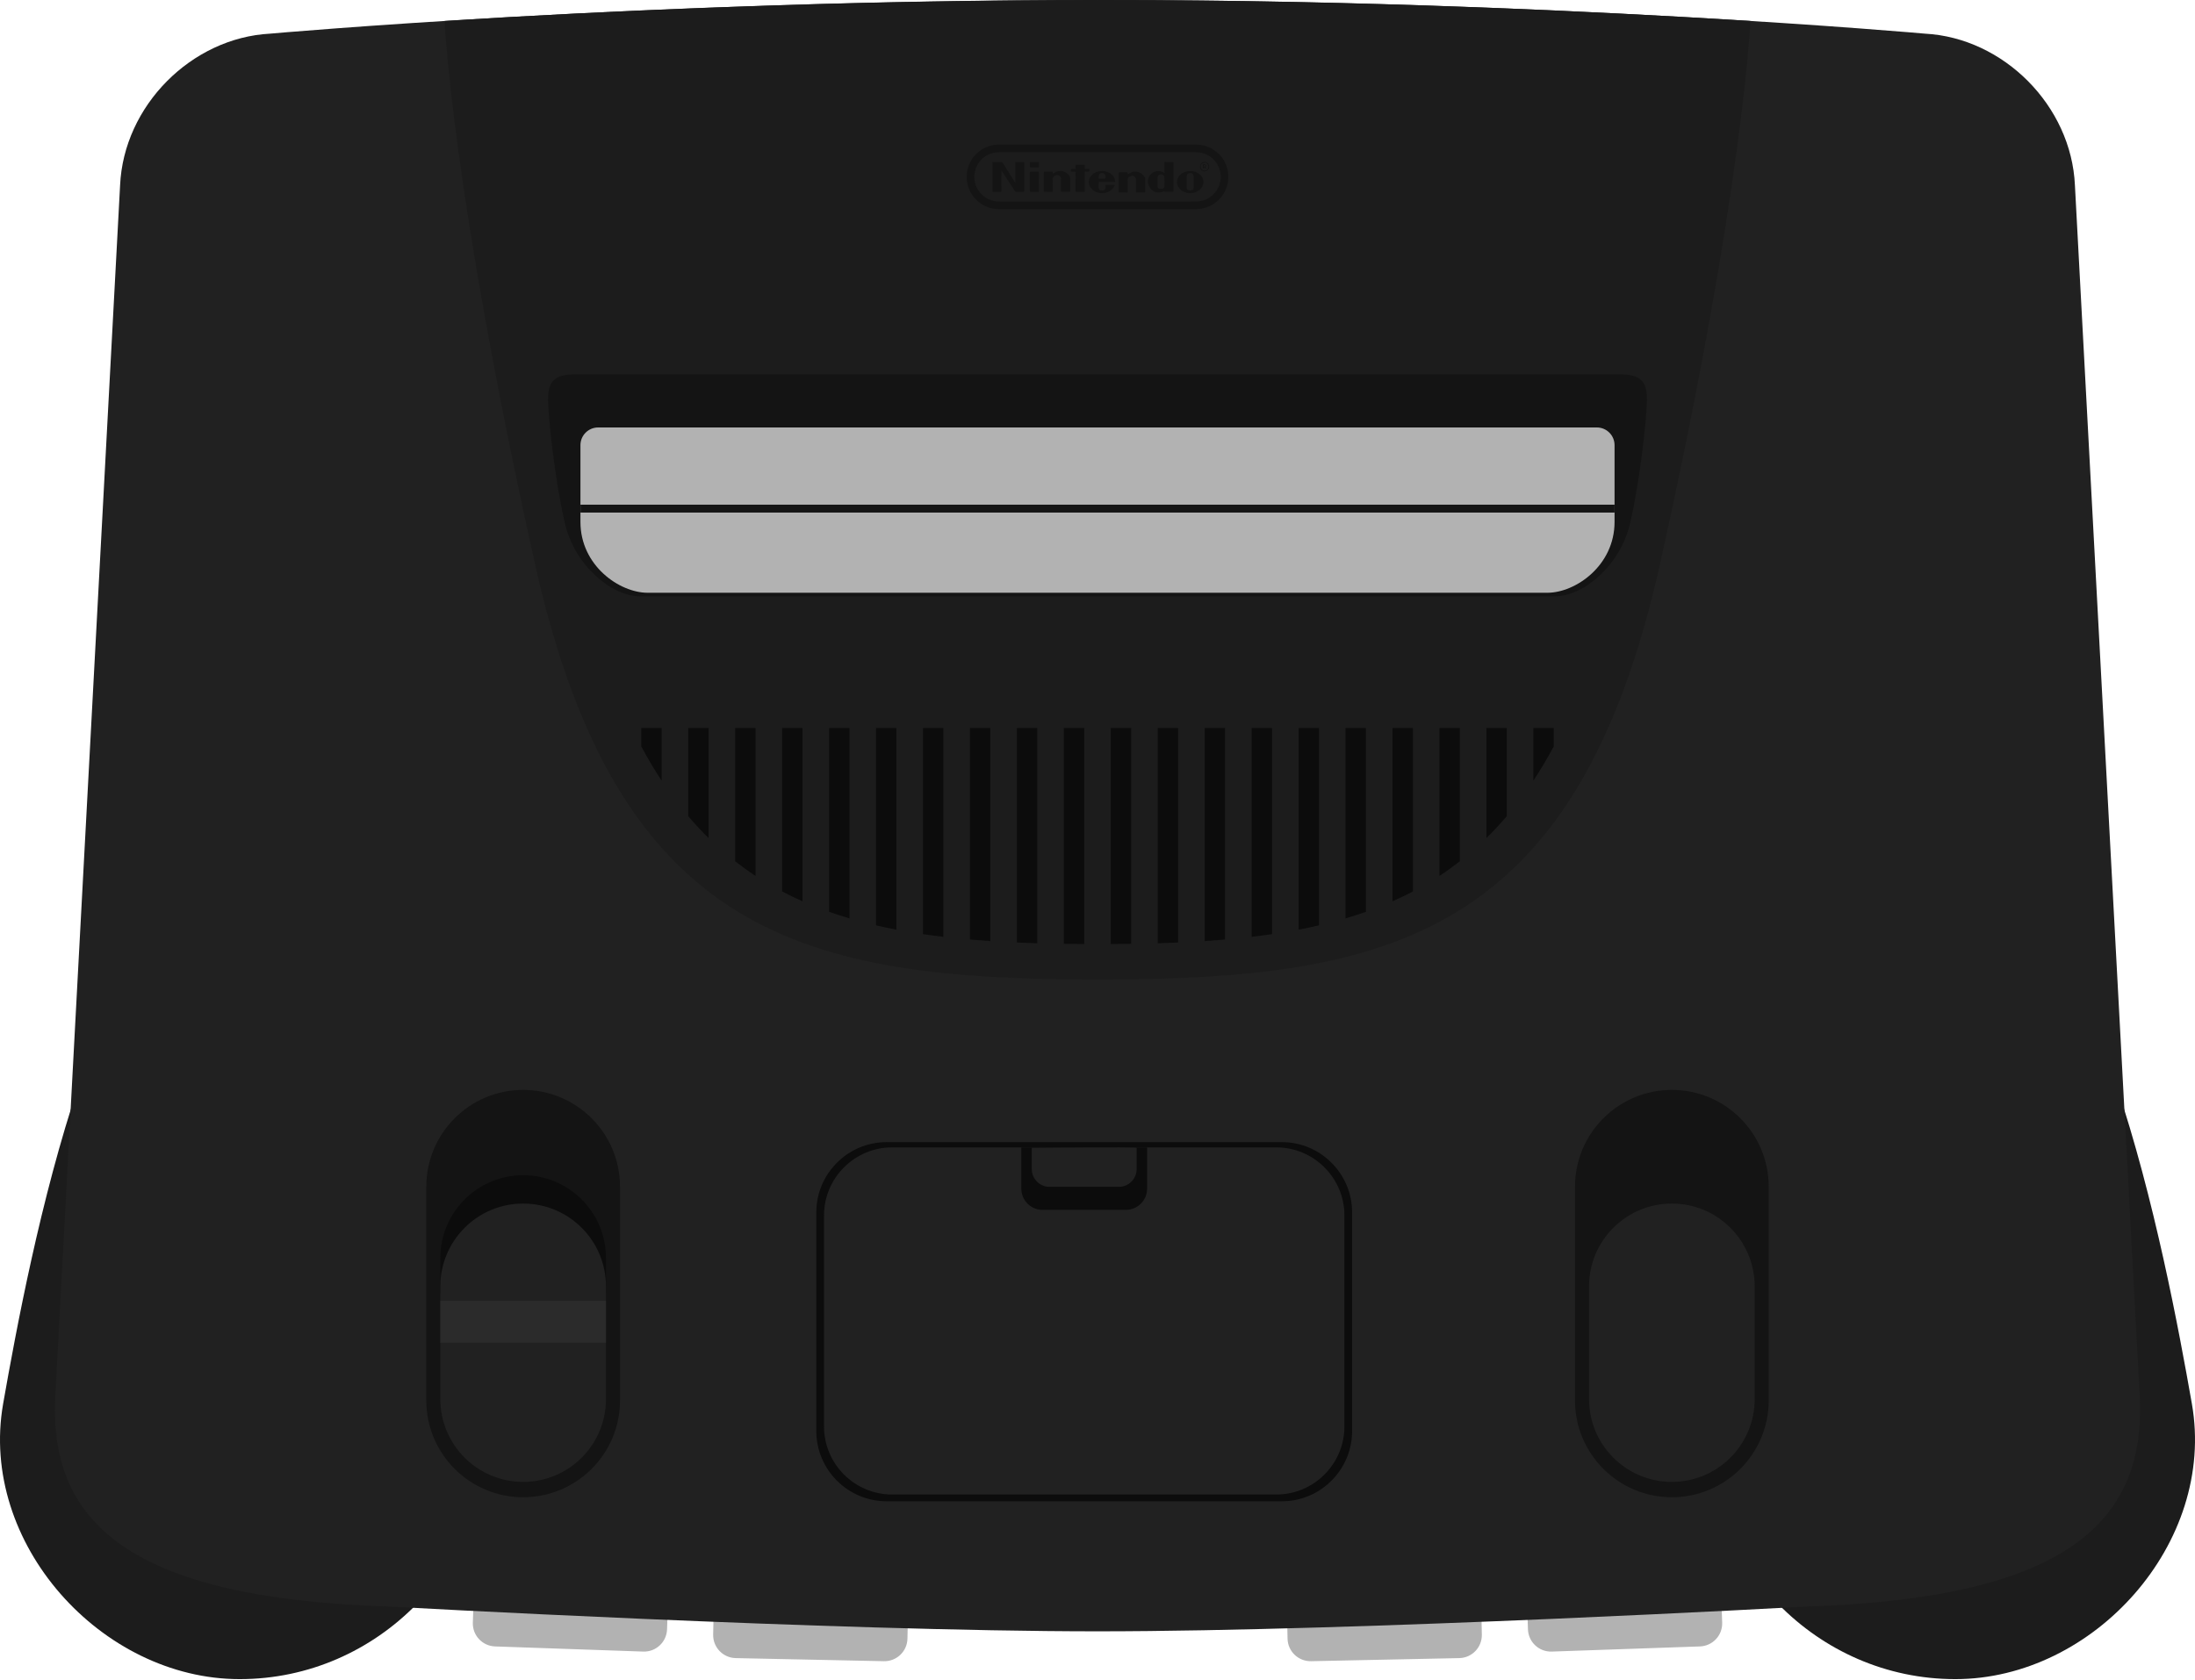
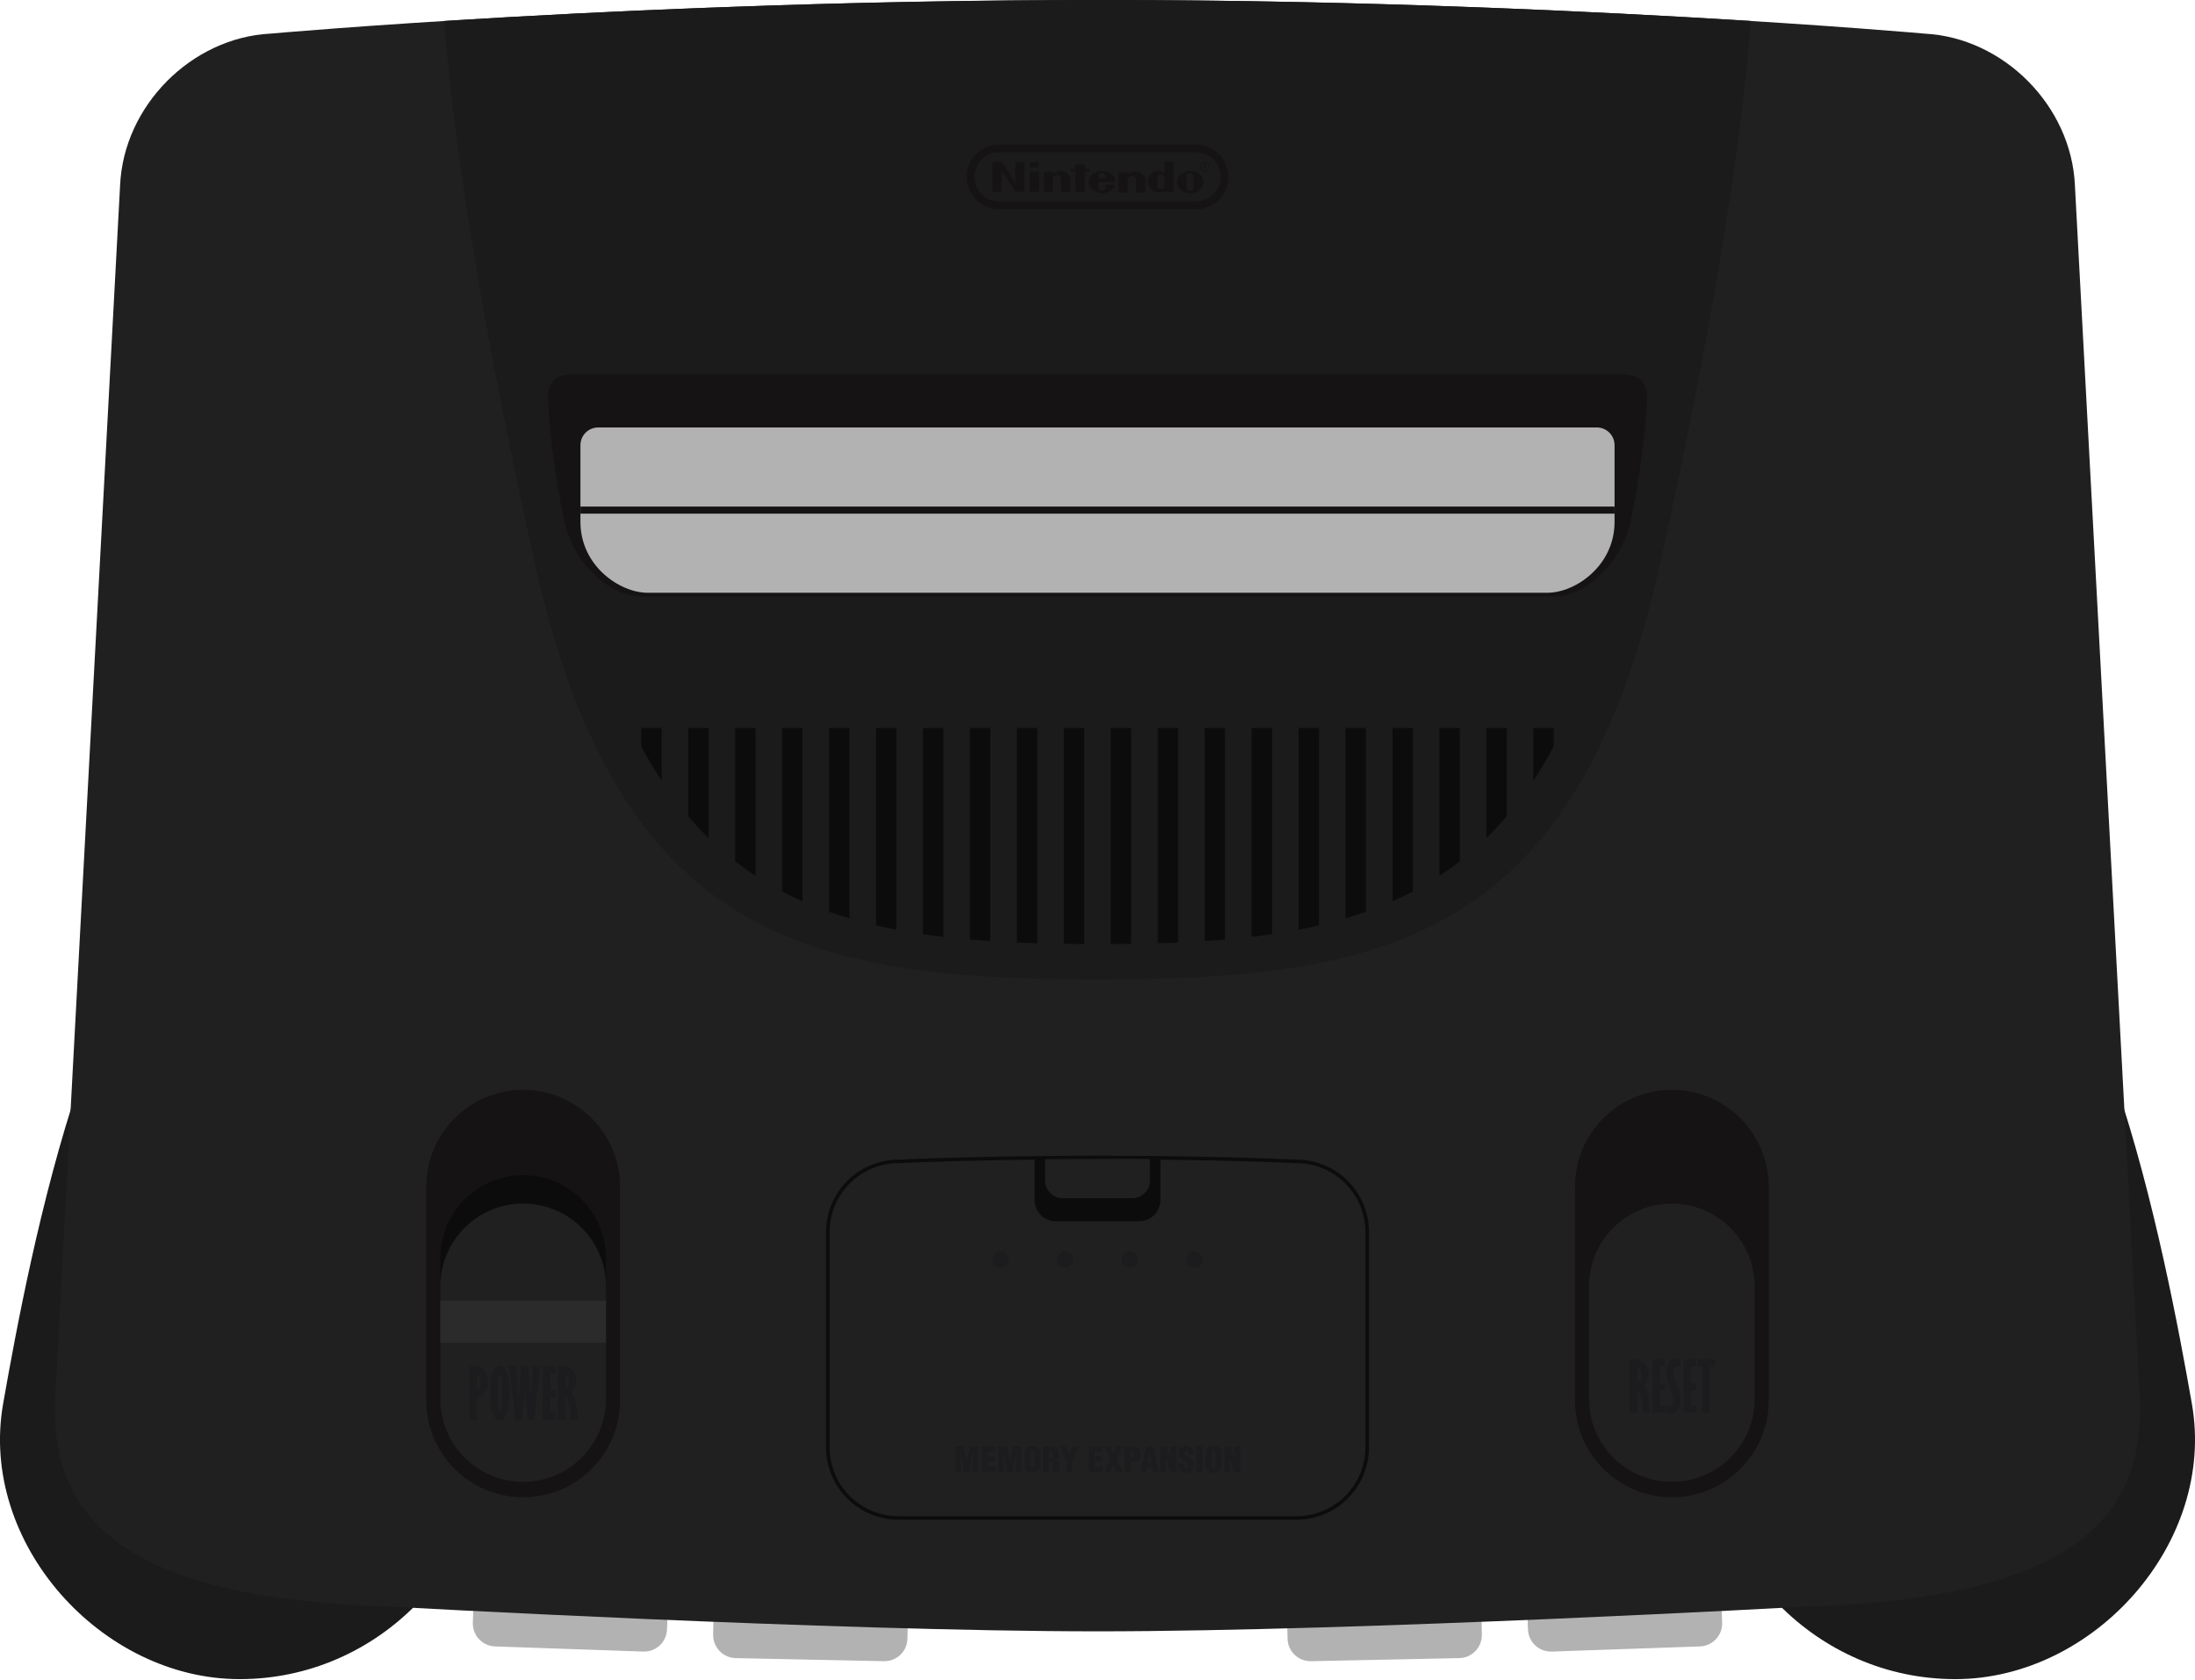
- <svg xmlns="http://www.w3.org/2000/svg" width="400" height="306.081">
-   <defs>
-     <clipPath id="a">
-       <path d="M0 198.976h260.03V0H0v198.976z" />
-     </clipPath>
-   </defs>
-   <g clip-path="url(#a)" transform="matrix(1.538284,0,0,-1.538284,0,306.081)">
-     <path fill="#1c1c1c" d="M201.975 30.364c0 16.77 13.281 65.135 29.664 65.135 16.384 0 24.977-45.546 28.02-62.862 2.902-16.516-11.636-32.637-28.02-32.637-16.383 0-29.664 13.594-29.664 30.364m-143.919 0c0 16.77-13.281 65.135-29.664 65.135-16.384 0-24.976-45.546-28.02-62.862-2.902-16.516 11.636-32.637 28.02-32.637 16.383 0 29.664 13.594 29.664 30.364" />
-     <path fill="#b2b2b2" d="M78.812 5.905c-.048-1.391-1.215-2.479-2.604-2.43l-17.554.61c-1.391.049-2.478 1.214-2.43 2.603l.174 5.035c.049 1.391 1.215 2.479 2.605 2.43l17.554-.609c1.39-.049 2.478-1.215 2.429-2.605l-.174-5.034z" />
-     <path fill="none" stroke="#b2b2b2" stroke-width=".42" stroke-miterlimit="10" d="M78.812 5.905c-.048-1.391-1.215-2.479-2.604-2.43l-17.554.61c-1.391.049-2.478 1.214-2.43 2.603l.174 5.035c.049 1.391 1.215 2.479 2.605 2.43l17.554-.609c1.39-.049 2.478-1.215 2.429-2.605l-.174-5.034z" />
-     <path fill="#b2b2b2" d="M107.291 4.8c-.029-1.391-1.18-2.494-2.571-2.465l-17.56.367c-1.391.03-2.495 1.18-2.466 2.572l.106 5.036c.029 1.39 1.18 2.494 2.571 2.466l17.56-.369c1.391-.029 2.495-1.179 2.465-2.57l-.105-5.037z" />
-     <path fill="none" stroke="#b2b2b2" stroke-width=".42" stroke-miterlimit="10" d="M107.291 4.8c-.029-1.391-1.18-2.494-2.571-2.465l-17.56.367c-1.391.03-2.495 1.18-2.466 2.572l.106 5.036c.029 1.39 1.18 2.494 2.571 2.466l17.56-.369c1.391-.029 2.495-1.179 2.465-2.57l-.105-5.037z" />
-     <path fill="#b2b2b2" d="M181.219 5.905c.048-1.391 1.214-2.479 2.605-2.43l17.553.61c1.39.049 2.479 1.214 2.43 2.603l-.175 5.035c-.048 1.391-1.214 2.479-2.605 2.43l-17.553-.609c-1.39-.049-2.479-1.215-2.43-2.605l.175-5.034z" />
-     <path fill="none" stroke="#b2b2b2" stroke-width=".42" stroke-miterlimit="10" d="M181.219 5.905c.048-1.391 1.214-2.479 2.605-2.43l17.553.61c1.39.049 2.479 1.214 2.43 2.603l-.175 5.035c-.048 1.391-1.214 2.479-2.605 2.43l-17.553-.609c-1.39-.049-2.479-1.215-2.43-2.605l.175-5.034z" />
-     <path fill="#b2b2b2" d="M152.739 4.8c.029-1.391 1.18-2.494 2.571-2.465l17.56.367c1.391.03 2.495 1.18 2.466 2.572l-.106 5.036c-.028 1.39-1.18 2.494-2.571 2.466l-17.56-.369c-1.391-.029-2.494-1.179-2.465-2.57l.105-5.037z" />
-     <path fill="none" stroke="#b2b2b2" stroke-width=".42" stroke-miterlimit="10" d="M152.739 4.8c.029-1.391 1.18-2.494 2.571-2.465l17.56.367c1.391.03 2.495 1.18 2.466 2.572l-.106 5.036c-.028 1.39-1.18 2.494-2.571 2.466l-17.56-.369c-1.391-.029-2.494-1.179-2.465-2.57l.105-5.037z" />
-     <path fill="#212121" d="M130.016 198.976c53.592 0 98.018-3.988 98.018-3.988 9.306-.49 17.352-8.535 17.772-17.981l7.695-143.845c.561-14.413-8.535-23.579-39.459-24.557 0 0-52.788-2.94-84.026-2.94s-84.027 2.94-84.027 2.94c-30.924.978-40.018 10.144-39.459 24.557l7.696 143.845c.42 9.446 8.466 17.491 17.771 17.981 0 0 44.427 3.988 98.019 3.988" />
-     <path fill="#1c1c1c" d="M207.357 196.493s-.818-19.976-10.684-64.263c-9.864-44.287-31.955-49.324-66.657-49.324s-56.793 5.037-66.658 49.324c-9.865 44.287-10.684 64.263-10.684 64.263 17.979 1.143 46.53 2.482 78.338 2.482 30.641 0 58.286-1.365 76.345-2.482" />
-     <path fill="#141414" d="M130.086 128.312h54.094c3.412 0 7.754 3.639 8.925 8.641 1.172 5.002 1.994 12.514 1.994 14.745 0 2.229-.891 2.92-3.269 2.92h-123.63c-2.377 0-3.269-.691-3.269-2.92 0-2.231.822-9.743 1.994-14.745 1.171-5.002 5.512-8.641 8.925-8.641h54.236z" />
-     <path fill="#b2b2b2" d="M130.05 128.732h53.242c3.359 0 7.976 3.219 7.976 8.395v9.096c0 1.159-.939 2.099-2.099 2.099H70.861c-1.159 0-2.099-.94-2.099-2.099v-9.096c0-5.176 4.617-8.395 7.975-8.395h53.313z" />
-     <path fill="#0c0c0c" d="M181.648 112.711v-6.243c.839 1.268 1.643 2.617 2.414 4.053v2.19h-2.414zm-5.562 0v-13.044c.829.812 1.634 1.675 2.414 2.594v10.45h-2.414zm-5.562 0v-17.53c.825.54 1.627 1.12 2.414 1.732v15.798h-2.414zm-5.562 0v-20.539c.82.363 1.625.75 2.414 1.163v19.376h-2.414zm-5.562 0v-22.563c.818.241 1.623.501 2.414.78v21.783h-2.414zm-5.562 0v-23.899c.816.156 1.621.326 2.414.51v23.389h-2.414zm-5.562 0v-24.749c.814.095 1.619.201 2.414.317v24.432h-2.414zm-5.562 0v-25.251c.814.053 1.618.114 2.414.183v25.068h-2.414zm-5.563 0v-25.51c.814.024 1.618.054 2.414.088v25.422h-2.414zm-5.562 0v-25.601c.814.004 1.617.012 2.414.023v25.578h-2.414zm-5.562 0v-25.578c.797-.011 1.602-.019 2.414-.023v25.601h-2.414zm-5.562 0v-25.422c.796-.034 1.601-.064 2.414-.088v25.51h-2.414zm-5.562 0v-25.068c.796-.069 1.6-.13 2.414-.183v25.251h-2.414zm-5.562 0v-24.432c.794-.116 1.599-.222 2.414-.317v24.749h-2.414zm-5.562 0v-23.389c.792-.184 1.598-.354 2.413-.51v23.899h-2.413zm-5.562 0v-21.783c.792-.279 1.596-.539 2.414-.78v22.563h-2.414zm-5.562 0v-19.376c.788-.413 1.593-.8 2.413-1.163v20.539h-2.413zm-5.563 0v-15.798c.787-.612 1.59-1.192 2.414-1.732v17.53h-2.414zm-5.562 0v-10.45c.781-.919 1.585-1.782 2.414-2.594v13.044h-2.414zm-5.562 0v-2.19c.771-1.436 1.576-2.785 2.414-4.053v6.243h-2.414z" />
-     <path fill="#141414" d="M209.53 33.029c0-6.337-5.137-11.475-11.474-11.475-6.337 0-11.475 5.138-11.475 11.475v25.32c0 6.337 5.138 11.474 11.475 11.474s11.474-5.137 11.474-11.474v-25.32z" />
-     <path fill="#212121" d="M207.867 33.184c0-5.418-4.393-9.811-9.811-9.811-5.419 0-9.811 4.393-9.811 9.811v13.359c0 5.418 4.392 9.811 9.811 9.811 5.418 0 9.811-4.393 9.811-9.811v-13.359z" />
-     <path fill="#141414" d="M73.45 33.029c0-6.337-5.137-11.475-11.474-11.475-6.338 0-11.475 5.138-11.475 11.475v25.32c0 6.337 5.137 11.474 11.475 11.474 6.337 0 11.474-5.137 11.474-11.474v-25.32z" />
-     <path fill="#0c0c0c" d="M71.787 49.901c0 5.419-4.393 9.812-9.811 9.812-5.419 0-9.812-4.393-9.812-9.812v-4.212h19.623v4.212z" />
-     <path fill="#212121" d="M71.787 33.184c0-5.418-4.393-9.811-9.811-9.811-5.419 0-9.812 4.393-9.812 9.811v13.359c0 5.418 4.393 9.811 9.812 9.811 5.418 0 9.811-4.393 9.811-9.811v-13.359z" />
-     <path fill="#2b2b2b" d="M71.786 39.864H52.163v4.98h19.623v-4.98z" />
-     <path fill="#141414" fill-rule="evenodd" d="M130.017 175.097c3.862 0 7.724 0 11.586.001.205 0 .407.014.608.049 1.618.287 2.694 1.892 2.336 3.486-.306 1.365-1.474 2.306-2.872 2.306h-23.317c-.685 0-1.297-.213-1.837-.637-1.249-.984-1.469-2.837-.478-4.08.607-.762 1.408-1.125 2.378-1.125 3.866.001 7.73 0 11.596 0m-.001 6.745c3.866 0 7.731-.001 11.597.002.716 0 1.39-.153 2.004-.523 1.048-.632 1.686-1.554 1.856-2.769.26-1.86-.829-3.588-2.602-4.17-.405-.133-.822-.187-1.248-.187-6.865.001-13.73 0-20.594 0-.921 0-1.841-.007-2.761.004-1.726.017-3.253 1.25-3.646 2.93-.455 1.95.631 3.892 2.53 4.525.412.136.835.189 1.268.189 3.866-.001 7.731-.001 11.596-.001" />
-     <path fill="#141414" fill-rule="evenodd" d="M120.278 177.343v.101c0 .745.001 1.49-.002 2.234-.001.081.021.1.1.099.295-.004.592-.004.887-.001.062.001.08-.015.08-.079-.002-1.123-.002-2.247 0-3.371 0-.067-.018-.085-.085-.084-.299.003-.598.003-.898-.001-.064 0-.095.024-.127.074-.507.789-1.017 1.576-1.525 2.364-.019.029-.038.058-.075.086v-.096c0-.77-.003-1.541.003-2.311 0-.101-.029-.119-.122-.117-.282.006-.566.004-.849.001-.068-.001-.094.012-.094.087.003 1.12.003 2.242 0 3.362 0 .076.026.086.093.085.321-.003.643-.003.964.001.066.001.102-.024.135-.077.497-.787.996-1.573 1.495-2.36.007.002.013.002.02.003m17.67.057c0 .168.004.338-.001.506-.005.24-.163.404-.387.411-.232.006-.42-.146-.428-.383-.013-.353-.009-.706-.002-1.059.003-.152.095-.242.249-.269.103-.018.208-.021.313-.003.164.027.252.123.255.292.003.168.001.337.001.505m.001 1.081c0 .347-.001.677.001 1.007 0 .093-.039.211.015.268.054.059.174.017.265.018.232.002.465-.001.697.002.063 0 .087-.009.087-.081-.002-1.124-.001-2.248 0-3.371 0-.06-.013-.083-.078-.082-.302.003-.605.001-.907.002-.035 0-.075-.017-.083.047-.007.057-.047.009-.064.004-.189-.073-.384-.118-.585-.128-.481-.022-.833.207-1.082.595-.568.88.012 1.731.697 1.912.331.087.642.026.937-.137.028-.015.055-.03.1-.056m-4.359-.163c.119.046.219.108.319.166.615.355 1.324.073 1.682-.464.048-.073.068-.154.068-.243-.002-.51-.002-1.019 0-1.529 0-.061-.008-.088-.081-.087-.308.005-.617.004-.926 0-.067 0-.083.02-.083.085.002.497.001.994.001 1.49 0 .244-.295.466-.534.405-.074-.019-.143-.05-.212-.084-.161-.081-.245-.192-.238-.39.013-.474.002-.949.006-1.422 0-.069-.019-.084-.084-.084-.3.004-.599.004-.898 0-.068 0-.084.02-.083.085.002.742.002 1.484-.001 2.225 0 .071.024.083.087.082.296-.003.592-.005.888.001.08.001.097-.026.09-.097-.005-.042-.001-.086-.001-.139m-8.882.075c.097.052.184.091.263.141.506.326 1.12.208 1.532-.184.185-.175.292-.366.282-.635-.018-.455-.008-.911-.003-1.366.001-.091-.028-.108-.112-.107-.293.005-.586.005-.878 0-.079-.001-.102.018-.101.099.003.487.001.973.001 1.46 0 .268-.296.49-.557.417-.07-.02-.136-.05-.201-.084-.152-.081-.236-.185-.23-.377.014-.468.001-.936.007-1.403.001-.096-.028-.114-.117-.113-.286.007-.572.005-.859.002-.064-.001-.087.012-.087.082.002.745.002 1.49.001 2.234-.001.058.013.076.073.075.303-.003.605-.002.907 0 .06.001.088-.012.081-.077-.005-.047-.002-.096-.002-.164m15.871-.989c0-.23-.002-.459.001-.688.003-.165.083-.256.245-.294.084-.019.17-.017.255-.011.208.013.317.121.319.327.004.441.004.884 0 1.326-.002.256-.16.412-.401.411-.259 0-.415-.152-.418-.414-.003-.219-.001-.439-.001-.657m.426 1.309c.382-.001.739-.107 1.051-.344.668-.509.683-1.373.036-1.906-.603-.497-1.57-.502-2.177-.011-.657.53-.636 1.435.045 1.935.309.226.658.324 1.045.326m-10.444-.903h.152c.276 0 .276 0 .257.279-.015.224-.18.38-.406.386-.227.006-.386-.126-.41-.349-.01-.088-.003-.178-.006-.266-.002-.047.024-.051.06-.05.118.001.235 0 .353 0m.57-.398c-.299 0-.598-.002-.898.001-.063.001-.088-.011-.086-.081.005-.197.001-.394.002-.592.003-.206.109-.316.317-.329.082-.005.165-.008.246.011.172.041.255.142.258.318.003.089.004.178 0 .267-.001.044.011.061.058.061.321-.003.643-.003.964 0 .077 0 .055-.04.04-.078-.112-.291-.314-.504-.578-.662-.623-.374-1.484-.307-2.025.159-.595.511-.597 1.315-.005 1.827.623.539 1.668.531 2.274-.018.235-.212.379-.473.412-.792.007-.07-.005-.095-.082-.094-.299.004-.598.002-.897.002m-3.715.031c0 .369-.002.739.002 1.108.001.068-.02.086-.085.083-.134-.004-.268.001-.402-.002-.051-.001-.071.01-.073.067-.008.254-.01.254.246.254.083 0 .166.002.248-.001.05-.003.067.012.065.063-.003.124.002.249-.002.373-.001.054.015.069.069.069.315-.002.631-.003.946 0 .057 0 .078-.013.076-.074-.005-.121.001-.242-.003-.363-.002-.055.016-.07.069-.069.14.004.281-.001.421.002.053.002.068-.013.068-.067.005-.253.006-.252-.248-.254-.101-.001-.234.043-.292-.019-.05-.055-.017-.187-.017-.285 0-.662-.001-1.324.002-1.986 0-.08-.019-.102-.099-.101-.303.005-.605.004-.908.001-.066-.001-.085.016-.084.083.003.372.001.746.001 1.118m-4.354-.004c0-.37-.002-.739.002-1.108 0-.072-.018-.09-.089-.09-.296.004-.593.004-.889.001-.065-.001-.086.017-.086.084.003.742.003 1.484 0 2.226 0 .069.022.083.086.082.3-.003.599-.003.898 0 .061.001.08-.015.08-.078-.004-.373-.002-.745-.002-1.117m-.533 1.701c-.153.001-.306.003-.459-.001-.055-.001-.07.017-.069.071.004.168.003.336 0 .506 0 .044.01.06.058.06.316-.002.631-.002.946 0 .046 0 .059-.014.059-.06-.003-.172-.004-.344 0-.515.001-.054-.022-.062-.068-.062-.156.003-.311.001-.467.001m20.164-.381c.247-.002.465.212.466.458.001.264-.21.487-.461.488-.261.001-.458-.205-.46-.482 0-.26.198-.463.455-.464m.001 1.033c.294.001.549-.263.55-.571.001-.289-.259-.55-.548-.55-.297 0-.545.25-.545.549-.001.315.242.571.543.572" />
-     <path fill="#141414" fill-rule="evenodd" d="M142.678 179.24c.066-.006.122-.003.124.08.002.095-.064.09-.131.095-.074.006-.085-.022-.089-.09-.003-.083.03-.1.096-.085m-.18.013c0 .015-.001.032 0 .048.007.064-.031.165.019.187.08.034.182.026.27-.003.106-.036.141-.193.057-.279-.046-.047-.038-.075-.009-.118.016-.026.05-.056-.004-.084-.056-.031-.052.025-.071.047-.014.016-.025.037-.034.057-.023.054-.069.034-.107.034-.056 0-.029-.046-.032-.071-.005-.032.006-.065-.046-.064-.05.001-.042.035-.043.066v.18z" />
-     <path fill="#141414" d="M191.269 139.172H68.763v-.934h122.506v.934z" />
-     <path fill="#0c0c0c" d="M151.866 21.077h-46.85c-4.571 0-8.311 3.74-8.311 8.311v25.934c0 4.571 3.74 8.311 8.311 8.311h46.85c4.571 0 8.311-3.74 8.311-8.311v-25.934c0-4.571-3.74-8.311-8.311-8.311" />
-     <path fill="#212121" d="M151.213 21.877h-45.543c-4.428 0-8.052 3.624-8.052 8.052v25.029c0 4.428 3.624 8.052 8.052 8.052h45.543c4.429 0 8.052-3.624 8.052-8.052v-25.029c0-4.428-3.623-8.052-8.052-8.052" />
-     <path fill="#0c0c0c" d="M135.892 58.125c0-1.39-1.127-2.519-2.519-2.519h-9.864c-1.391 0-2.519 1.129-2.519 2.519v4.885h14.902v-4.885z" />
-     <path fill="#212121" d="M134.65 60.434c0-1.159-.939-2.099-2.099-2.099h-8.22c-1.16 0-2.1.94-2.1 2.099v2.519s12.29.129 12.419 0v-2.519z" />
+ <svg xmlns="http://www.w3.org/2000/svg" viewBox="0 0 260.03 198.976">
+   <g fill="#1b1b1b">
+     <path d="M201.975 168.611c0-16.77 13.281-65.135 29.664-65.135 16.384 0 24.977 45.546 28.02 62.862 2.903 16.517-11.636 32.638-28.02 32.638-16.383 0-29.664-13.595-29.664-30.365zM58.055 168.611c0-16.77-13.281-65.135-29.664-65.135-16.384 0-24.976 45.546-28.02 62.862-2.903 16.517 11.636 32.638 28.02 32.638s29.664-13.595 29.664-30.365z" />
+   </g>
+   <g fill="#b2b2b2" stroke="#b2b2b2" stroke-width=".42" stroke-miterlimit="10">
+     <path d="M78.812 193.07a2.518 2.518 0 0 1-2.604 2.43l-17.554-.609a2.519 2.519 0 0 1-2.43-2.604l.174-5.035a2.519 2.519 0 0 1 2.605-2.43l17.553.61a2.52 2.52 0 0 1 2.43 2.604l-.174 5.034zM107.291 194.176a2.518 2.518 0 0 1-2.571 2.465l-17.561-.367a2.518 2.518 0 0 1-2.465-2.571l.105-5.036a2.52 2.52 0 0 1 2.571-2.466l17.56.368a2.517 2.517 0 0 1 2.465 2.57l-.104 5.037zM181.218 193.07a2.518 2.518 0 0 0 2.605 2.43l17.553-.609a2.519 2.519 0 0 0 2.43-2.604l-.175-5.035a2.518 2.518 0 0 0-2.605-2.43l-17.553.61a2.52 2.52 0 0 0-2.43 2.604l.175 5.034zM152.739 194.176a2.518 2.518 0 0 0 2.571 2.465l17.561-.367a2.517 2.517 0 0 0 2.465-2.571l-.105-5.036a2.519 2.519 0 0 0-2.571-2.466l-17.561.368a2.518 2.518 0 0 0-2.465 2.57l.105 5.037z" />
+   </g>
+   <path d="M130.015 0c53.592 0 98.018 3.988 98.018 3.988 9.306.49 17.351 8.535 17.771 17.981l7.696 143.846c.561 14.412-8.535 23.578-39.459 24.557 0 0-52.788 2.94-84.026 2.94s-84.027-2.94-84.027-2.94c-30.923-.979-40.018-10.145-39.458-24.558l7.696-143.846c.42-9.446 8.466-17.491 17.771-17.981C31.996 3.988 76.424 0 130.015 0z" fill="#202020" />
+   <path d="M207.357 2.482s-.818 19.976-10.684 64.263c-9.864 44.287-31.956 49.325-66.658 49.325s-56.793-5.038-66.658-49.325C53.492 22.458 52.674 2.482 52.674 2.482 70.653 1.339 99.204 0 131.012 0c30.641 0 58.286 1.365 76.345 2.482z" fill="#1b1b1b" />
+   <path d="M130.086 70.663h54.094c3.412 0 7.753-3.639 8.925-8.641 1.172-5.002 1.994-12.515 1.994-14.745 0-2.229-.892-2.92-3.27-2.92H68.2c-2.377 0-3.27.69-3.27 2.92 0 2.231.822 9.743 1.994 14.745 1.171 5.002 5.513 8.641 8.925 8.641h54.237z" fill="#151314" />
+   <path d="M130.05 70.244h53.242c3.359 0 7.976-3.219 7.976-8.396v-9.095c0-1.16-.939-2.099-2.099-2.099H70.861a2.099 2.099 0 0 0-2.099 2.099v9.095c0 5.177 4.617 8.396 7.976 8.396H130.05z" fill="#b2b2b2" />
+   <g fill="#0d0c0d">
+     <path d="M181.648 86.265v6.243a51.386 51.386 0 0 0 2.414-4.053v-2.19h-2.414zM176.086 86.265v13.044a38.498 38.498 0 0 0 2.414-2.594v-10.45h-2.414zM170.524 86.265v17.53a36.868 36.868 0 0 0 2.414-1.732V86.265h-2.414zM164.962 86.265v20.539c.82-.363 1.625-.749 2.414-1.163V86.265h-2.414zM159.4 86.265v22.563a49.313 49.313 0 0 0 2.414-.78V86.265H159.4zM153.838 86.265v23.899a63.12 63.12 0 0 0 2.414-.51V86.265h-2.414zM148.276 86.265v24.75a87.988 87.988 0 0 0 2.413-.318V86.265h-2.413zM142.714 86.265v25.251a112.83 112.83 0 0 0 2.414-.183V86.265h-2.414zM137.151 86.265v25.51c.814-.023 1.618-.054 2.414-.088V86.265h-2.414zM131.589 86.265v25.601c.814-.004 1.617-.012 2.414-.024V86.265h-2.414zM126.027 86.265v25.577c.797.011 1.602.02 2.414.024V86.265h-2.414zM120.465 86.265v25.422c.796.034 1.601.064 2.414.088v-25.51h-2.414zM114.903 86.265v25.068c.796.069 1.6.13 2.414.183V86.265h-2.414zM109.341 86.265v24.432c.794.116 1.599.222 2.413.318v-24.75h-2.413zM103.779 86.265v23.389c.792.184 1.598.354 2.413.51V86.265h-2.413zM98.217 86.265v21.783c.791.279 1.596.539 2.414.78V86.265h-2.414zM92.655 86.265v19.376c.788.413 1.593.8 2.413 1.163V86.265h-2.413zM87.092 86.265v15.798c.787.612 1.59 1.192 2.414 1.732v-17.53h-2.414zM81.53 86.265v10.45a38.759 38.759 0 0 0 2.414 2.594V86.265H81.53zM75.968 86.265v2.19a51.693 51.693 0 0 0 2.414 4.053v-6.243h-2.414z" />
+   </g>
+   <path d="M161.964 171.497a8.38 8.38 0 0 1-8.379 8.38h-47.138a8.38 8.38 0 0 1-8.38-8.38v-25.49a8.38 8.38 0 0 1 8.38-8.38s9.262-.463 23.569-.463c14.306 0 23.569.463 23.569.463a8.38 8.38 0 0 1 8.379 8.38v25.49z" fill="none" stroke="#0d0c0d" stroke-width=".42" stroke-miterlimit="10" />
+   <path d="M137.466 142.202a2.52 2.52 0 0 1-2.519 2.519h-9.865a2.52 2.52 0 0 1-2.519-2.519v-4.885h14.902v4.885z" fill="#0d0c0d" />
+   <path d="M136.224 139.893a2.099 2.099 0 0 1-2.099 2.099h-8.221a2.099 2.099 0 0 1-2.099-2.099v-2.519s12.289-.13 12.418 0v2.519z" fill="#202020" />
+   <path fill="none" stroke="#151314" stroke-width=".84" stroke-miterlimit="10" d="M68.762 60.448h122.506" />
+   <path d="M209.529 165.946c0 6.337-5.137 11.475-11.474 11.475-6.337 0-11.475-5.138-11.475-11.475v-25.32c0-6.337 5.137-11.474 11.475-11.474 6.337 0 11.474 5.137 11.474 11.474v25.32z" fill="#151314" />
+   <path d="M207.866 165.791c0 5.418-4.393 9.811-9.811 9.811-5.419 0-9.811-4.393-9.811-9.811v-13.359c0-5.418 4.392-9.811 9.811-9.811s9.811 4.393 9.811 9.811v13.359z" fill="#202020" />
+   <path d="M73.45 165.946c0 6.337-5.137 11.475-11.474 11.475-6.337 0-11.475-5.138-11.475-11.475v-25.32c0-6.337 5.137-11.474 11.475-11.474 6.337 0 11.474 5.137 11.474 11.474v25.32z" fill="#151314" />
+   <path d="M71.786 149.074c0-5.419-4.393-9.812-9.811-9.812-5.419 0-9.812 4.393-9.812 9.812v4.212h19.623v-4.212z" fill="#0d0c0d" />
+   <path d="M71.786 165.791c0 5.418-4.393 9.811-9.811 9.811-5.419 0-9.812-4.393-9.812-9.811v-13.359c0-5.418 4.393-9.811 9.812-9.811s9.811 4.393 9.811 9.811v13.359z" fill="#202020" />
+   <path fill="#2b2b2b" d="M52.164 154.131h19.623v4.98H52.164z" />
+   <g fill-rule="evenodd" clip-rule="evenodd" fill="#151314">
+     <path d="M130.017 17.134c3.865 0 7.731.001 11.596-.002.716 0 1.39.153 2.004.523 1.048.632 1.686 1.554 1.856 2.769a3.804 3.804 0 0 1-2.602 4.17 3.976 3.976 0 0 1-1.248.187h-20.594c-.921 0-1.841.007-2.76-.003-1.727-.018-3.254-1.25-3.646-2.931a3.825 3.825 0 0 1 2.53-4.524 3.979 3.979 0 0 1 1.268-.189h11.596zm0 6.745h11.586c.205 0 .407-.014.608-.049 1.618-.287 2.694-1.892 2.336-3.486a2.916 2.916 0 0 0-2.873-2.306h-23.316c-.686 0-1.298.213-1.837.637-1.249.984-1.469 2.837-.478 4.08.607.762 1.408 1.125 2.378 1.125 3.866-.002 7.731-.001 11.596-.001z" />
+     <path d="M120.278 21.633v-.101c0-.745.001-1.49-.002-2.234 0-.081.021-.1.1-.099.296.004.592.003.888.001.062-.001.08.015.08.079a946.97 946.97 0 0 0 0 3.371c0 .067-.018.085-.085.084-.3-.003-.599-.003-.898.001-.064 0-.095-.023-.127-.073-.507-.789-1.017-1.577-1.525-2.364-.02-.029-.038-.058-.075-.086v.096c0 .77-.003 1.541.003 2.311 0 .101-.029.119-.122.117a26.757 26.757 0 0 0-.85-.001c-.067.001-.093-.011-.093-.086.003-1.121.003-2.242 0-3.362 0-.077.026-.086.092-.085.321.003.643.003.964-.001.066-.001.102.024.135.076l1.495 2.36c.007-.003.013-.003.02-.004zM137.95 20.494c0-.347-.002-.677 0-1.007 0-.092-.039-.211.015-.268.054-.059.174-.017.266-.017.232-.003.465.001.697-.002.063-.001.087.009.087.08-.002 1.124-.002 2.248-.001 3.372.001.06-.013.083-.078.082-.302-.003-.605-.001-.907-.001-.035 0-.075.017-.083-.047-.007-.057-.047-.009-.064-.003a1.904 1.904 0 0 1-.585.127c-.481.022-.833-.207-1.083-.595-.567-.88.012-1.731.697-1.912.331-.087.642-.026.938.137.029.013.056.029.101.054zm-.001 1.082c0-.168.004-.338 0-.506-.006-.24-.163-.404-.388-.411-.232-.007-.419.146-.428.382-.013.353-.008.706-.002 1.059.003.152.095.242.249.269a.914.914 0 0 0 .313.003c.165-.028.252-.123.256-.292.002-.167 0-.336 0-.504zM133.591 20.658c.119-.046.219-.108.319-.166.615-.354 1.324-.073 1.681.464a.43.43 0 0 1 .068.244c-.002.509-.002 1.019 0 1.528 0 .061-.008.088-.081.087a31.76 31.76 0 0 0-.926 0c-.067 0-.084-.019-.084-.085.003-.497.002-.994.002-1.49 0-.244-.295-.466-.534-.405a1.1 1.1 0 0 0-.212.084c-.161.081-.246.192-.239.39.014.474.002.949.006 1.422 0 .068-.018.084-.084.083-.3-.004-.599-.004-.898 0-.068 0-.084-.019-.083-.085.002-.742.002-1.483-.001-2.225 0-.071.024-.083.088-.082.295.003.591.005.888-.001.08-.001.097.026.089.097-.003.043.001.086.001.14zM124.709 20.583c.097-.052.184-.091.263-.141.506-.326 1.12-.208 1.532.184.185.175.292.366.282.635-.018.455-.008.911-.002 1.366 0 .091-.028.108-.112.107a25.757 25.757 0 0 0-.879 0c-.079.001-.102-.019-.101-.099.004-.487.002-.973.002-1.46 0-.268-.297-.489-.557-.417a1.08 1.08 0 0 0-.201.084c-.152.081-.236.185-.23.377.014.467.002.936.007 1.403.001.096-.028.114-.117.112a27.33 27.33 0 0 0-.859-.001c-.064.001-.087-.013-.087-.082.002-.745.002-1.49 0-2.234 0-.058.014-.076.074-.075.303.003.604.002.907 0 .06-.001.088.012.08.077-.006.047-.002.096-.002.164zM141.006 20.263c.382.002.739.107 1.051.344.668.508.683 1.372.036 1.906-.603.497-1.569.503-2.177.011-.657-.53-.636-1.436.045-1.936a1.742 1.742 0 0 1 1.045-.325zm-.426 1.309c0 .23-.002.459.001.688.002.165.083.257.244.294.084.019.17.017.256.012.208-.013.317-.121.319-.327.003-.441.004-.884 0-1.326-.002-.256-.16-.413-.401-.412-.26 0-.416.152-.419.414-.003.219 0 .439 0 .657zM131.132 21.564c-.299 0-.598.002-.897-.001-.064 0-.088.011-.086.081.005.197.001.395.002.592.003.206.108.315.316.329a.851.851 0 0 0 .247-.012c.172-.041.254-.142.258-.317a3.962 3.962 0 0 0 0-.267c-.001-.044.011-.061.058-.061.321.003.643.003.964 0 .077 0 .055.04.04.078a1.317 1.317 0 0 1-.578.662c-.624.374-1.484.307-2.025-.159-.594-.511-.596-1.315-.005-1.827.623-.539 1.668-.531 2.274.018.235.212.379.473.412.793.007.07-.005.095-.082.094-.3-.005-.599-.003-.898-.003zm-.57-.398h.152c.276 0 .276 0 .257-.279a.402.402 0 0 0-.406-.386c-.227-.006-.386.126-.41.349-.01.088-.003.178-.006.266-.002.047.023.051.059.05h.354zM127.418 21.533c0-.369-.002-.739.002-1.108.001-.068-.02-.086-.085-.083-.134.004-.268-.001-.401.002-.051.001-.071-.01-.073-.068-.008-.253-.01-.253.246-.253.083 0 .167-.002.249.001.05.003.066-.011.065-.063-.004-.124.001-.248-.003-.373-.001-.054.016-.069.07-.069.315.002.63.002.945 0 .058 0 .078.013.076.074-.005.121.001.242-.003.363-.001.055.016.069.069.068.14-.004.28.001.42-.002.053-.002.068.014.069.067.004.253.005.252-.248.254-.101.001-.235-.043-.292.019-.05.055-.017.187-.017.285-.001.663-.001 1.325.002 1.986 0 .08-.019.102-.1.101a34.274 34.274 0 0 0-.907-.001c-.066.001-.086-.015-.085-.083.003-.372.001-.745.001-1.117zM123.064 21.537c0 .369-.002.739.002 1.108.001.072-.018.09-.089.089a37.551 37.551 0 0 0-.888-.001c-.065.001-.086-.017-.086-.084.002-.742.002-1.483 0-2.226 0-.069.021-.083.086-.082.299.003.599.003.897 0 .062-.001.081.015.08.078-.003.373-.002.746-.002 1.118zM122.531 19.836c-.153-.001-.306-.003-.459 0-.055.001-.07-.017-.069-.07a17.07 17.07 0 0 0 0-.506c0-.044.01-.06.058-.06.315.002.63.002.946 0 .046 0 .059.015.059.06-.003.172-.003.344 0 .515.001.054-.021.062-.067.062-.156-.003-.312-.001-.468-.001zM142.697 19.184c.294 0 .549.264.55.571 0 .289-.26.55-.548.55a.553.553 0 0 1-.545-.549.557.557 0 0 1 .543-.572zm-.002 1.033a.473.473 0 0 0 .466-.458c.001-.263-.211-.487-.461-.488-.261-.001-.458.205-.46.482 0 .26.198.463.455.464z" />
+     <path d="M142.497 19.722c0-.015-.001-.032 0-.047.007-.065-.031-.165.02-.187a.386.386 0 0 1 .27.003c.105.036.141.193.056.279-.045.047-.037.075-.009.118.017.026.05.056-.004.084-.056.03-.052-.025-.071-.047a.253.253 0 0 1-.034-.057c-.023-.054-.069-.035-.107-.035-.056 0-.029.046-.032.072-.004.031.006.064-.045.064-.051-.001-.042-.035-.044-.066v-.181zm.181.013c.066.006.122.003.124-.08.002-.095-.064-.09-.131-.095-.075-.006-.085.021-.089.089-.004.084.03.101.096.086z" />
+   </g>
+   <g fill="#1c1b1d">
+     <path d="M55.633 161.882h.273c.464 0 .818.068 1.064.203s.448.351.607.646.238.629.238 1.002c0 .315-.058.609-.172.881s-.284.498-.508.678a1.883 1.883 0 0 1-.645.316v2.641h-.859v-6.367zm.86.945v1.863c.286-.19.43-.502.43-.938 0-.229-.036-.42-.107-.574s-.18-.27-.323-.351zM58.063 165.148c0-1.229.132-2.121.395-2.676.203-.427.456-.641.758-.641.141 0 .278.052.414.156s.261.291.375.561.202.63.262 1.082.09.934.09 1.447c0 1.297-.157 2.213-.473 2.75-.185.315-.402.473-.652.473-.352 0-.624-.25-.816-.75-.236-.617-.353-1.418-.353-2.402zm1.153-2.336c-.067.115-.118.24-.152.377s-.059.382-.074.736a33.98 33.98 0 0 0-.035 1.316c0 .721.028 1.241.086 1.559.036.203.095.381.176.535.075-.151.129-.296.16-.436s.052-.385.063-.736c.019-.651.027-1.126.027-1.426 0-.669-.027-1.148-.082-1.438a1.625 1.625 0 0 0-.169-.487zM60.298 161.882h.863l.271 3.707.352-3.707h.758l.355 3.758.271-3.758h.848l-.766 6.418h-.705l-.383-3.543-.379 3.543h-.706l-.779-6.418zM64.329 161.882h1.465v.844h-.605v2.008h.605v.828h-.605v1.852h.605v.836h-1.465v-6.368zM66.079 161.882h.461c.539 0 .959.155 1.26.465s.451.744.451 1.301c0 .315-.062.595-.184.84a1.64 1.64 0 0 1-.402.5c.133.146.23.284.293.414.13.276.233.63.311 1.063s.143 1.027.197 1.785h-.867c-.036-.948-.122-1.643-.258-2.086-.102-.333-.235-.568-.402-.703v2.789h-.859v-6.368zm.929.918v1.832a.657.657 0 0 0 .326-.333c.079-.163.119-.357.119-.583 0-.236-.039-.433-.117-.59s-.187-.267-.328-.326z" />
+   </g>
+   <g fill="#1c1b1d">
+     <path d="M193.102 161.066h.461c.539 0 .959.155 1.26.465s.451.744.451 1.301c0 .315-.062.595-.184.84a1.64 1.64 0 0 1-.402.5c.133.146.23.284.293.414.13.276.233.63.311 1.063s.143 1.027.197 1.785h-.867c-.036-.948-.122-1.643-.258-2.086-.102-.333-.235-.568-.402-.703v2.789h-.859v-6.368zm.93.918v1.832a.657.657 0 0 0 .326-.333c.079-.163.119-.357.119-.583 0-.236-.039-.433-.117-.59s-.187-.266-.328-.326zM195.77 161.066h1.465v.844h-.605v2.008h.605v.828h-.605v1.852h.605v.836h-1.465v-6.368zM197.407 166.507a.94.94 0 0 0 .367.086c.153 0 .275-.049.365-.148s.135-.245.135-.438c0-.154-.017-.301-.051-.441-.065-.279-.185-.64-.359-1.084s-.304-.847-.387-1.209a3.098 3.098 0 0 1-.07-.688c0-.547.106-.945.318-1.195s.489-.375.83-.375c.159 0 .341.033.547.098v.848a.774.774 0 0 0-.328-.086c-.146 0-.27.06-.371.18s-.152.294-.152.523c0 .151.017.299.05.445a8.3 8.3 0 0 0 .328 1.02c.193.508.334.962.423 1.363.044.203.066.42.066.652 0 .458-.111.811-.334 1.057s-.501.369-.834.369c-.146 0-.327-.034-.543-.102v-.875zM199.438 161.066h1.465v.844h-.605v2.008h.605v.828h-.605v1.852h.605v.836h-1.465v-6.368zM201.067 161.066h2.066v.832h-.602v5.535h-.859v-5.535h-.605v-.832z" />
+   </g>
+   <g fill="#1c1b1d">
+     <path d="M113.157 174.432v-2.999h.991l.363 1.771h.009l.375-1.771h.983v2.999h-.671l.071-2.351h-.008l-.495 2.351h-.524l-.483-2.351h-.008l.063 2.351h-.666zM116.257 174.432v-2.999h1.611v.6h-.907v.552h.879v.6h-.879v.648h.955v.6h-1.659zM118.269 174.432v-2.999h.991l.363 1.771h.009l.375-1.771h.983v2.999h-.671l.071-2.351h-.008l-.495 2.351h-.524l-.483-2.351h-.008l.063 2.351h-.666zM123.251 173.476c0 .676-.235 1.027-.947 1.027-.711 0-.959-.352-.959-1.027v-1.219c0-.576.344-.896.959-.896.616 0 .947.32.947.896v1.219zm-.703-1.171c0-.184-.016-.404-.248-.404-.224 0-.252.22-.252.404v1.231c0 .172.028.428.256.428.229 0 .244-.256.244-.428v-1.231zM124.28 174.432h-.703v-2.999h1.027c.576 0 .863.232.863.828 0 .32-.076.548-.371.684v.008c.195.044.335.18.348.388.02.24.023.755.063.947.017.04.036.076.068.104v.04h-.768a.598.598 0 0 1-.04-.172c-.012-.264.004-.512-.016-.696-.021-.184-.076-.304-.24-.315h-.232v1.183zm0-1.723h.24c.204 0 .252-.188.252-.372 0-.356-.148-.372-.492-.364v.736zM126.668 172.413h.008l.36-.979h.703l-.724 1.739v1.259h-.703v-1.259l-.708-1.739h.712l.352.979zM128.968 174.432v-2.999h1.611v.6h-.907v.552h.879v.6h-.879v.648h.955v.6h-1.659zM131.9 172.345h.008l.32-.912h.703l-.623 1.503.651 1.495h-.703l-.34-.896h-.009l-.399.896h-.672l.668-1.495-.632-1.503h.699l.329.912zM133.22 174.432v-2.999h.836c.271 0 .663.024.859.248.164.184.195.408.195.652 0 .324-.075.688-.396.835-.244.12-.527.084-.792.096v1.167h-.702zm.704-1.707c.133-.004.284.012.396-.076.071-.08.088-.2.088-.304 0-.116-.012-.292-.132-.348-.068-.024-.164-.024-.276-.024h-.076v.752zM135.121 174.432l.655-2.999h.848l.651 2.999h-.711l-.101-.583h-.552l-.084.583h-.706zm1.079-2.455h-.008l-.204 1.343h.408l-.196-1.343zM138.091 172.753l-.008.008.064 1.671h-.668v-2.999h.724l.544 1.675h.012l-.068-1.675h.668v2.999h-.72l-.548-1.679zM140.249 173.428v.212c0 .172.056.324.279.324.164 0 .236-.148.236-.3 0-.252-.208-.348-.392-.46-.216-.124-.4-.24-.532-.392a.876.876 0 0 1-.204-.6c0-.564.34-.852.884-.852.611 0 .924.408.892.972h-.647c-.008-.176 0-.416-.232-.432-.144-.012-.228.068-.243.2-.021.18.071.271.212.368.264.168.491.272.655.424s.26.352.26.715c0 .576-.319.896-.903.896-.644 0-.916-.359-.916-.755v-.32h.651zM141.737 174.432v-2.999h.703v2.999h-.703zM144.712 173.476c0 .676-.235 1.027-.947 1.027-.711 0-.959-.352-.959-1.027v-1.219c0-.576.344-.896.959-.896.616 0 .947.32.947.896v1.219zm-.704-1.171c0-.184-.016-.404-.248-.404-.224 0-.252.22-.252.404v1.231c0 .172.028.428.256.428.229 0 .244-.256.244-.428v-1.231zM145.652 172.753l-.008.008.064 1.671h-.668v-2.999h.724l.544 1.675h.012l-.068-1.675h.668v2.999h-.72l-.548-1.679z" />
+   </g>
+   <g fill="#1c1b1d">
+     <circle cx="118.523" cy="149.275" r=".965" />
+     <circle cx="133.846" cy="149.275" r=".965" />
+     <circle cx="141.507" cy="149.275" r=".965" />
+     <circle cx="126.185" cy="149.275" r=".965" />
  </g>
</svg>
